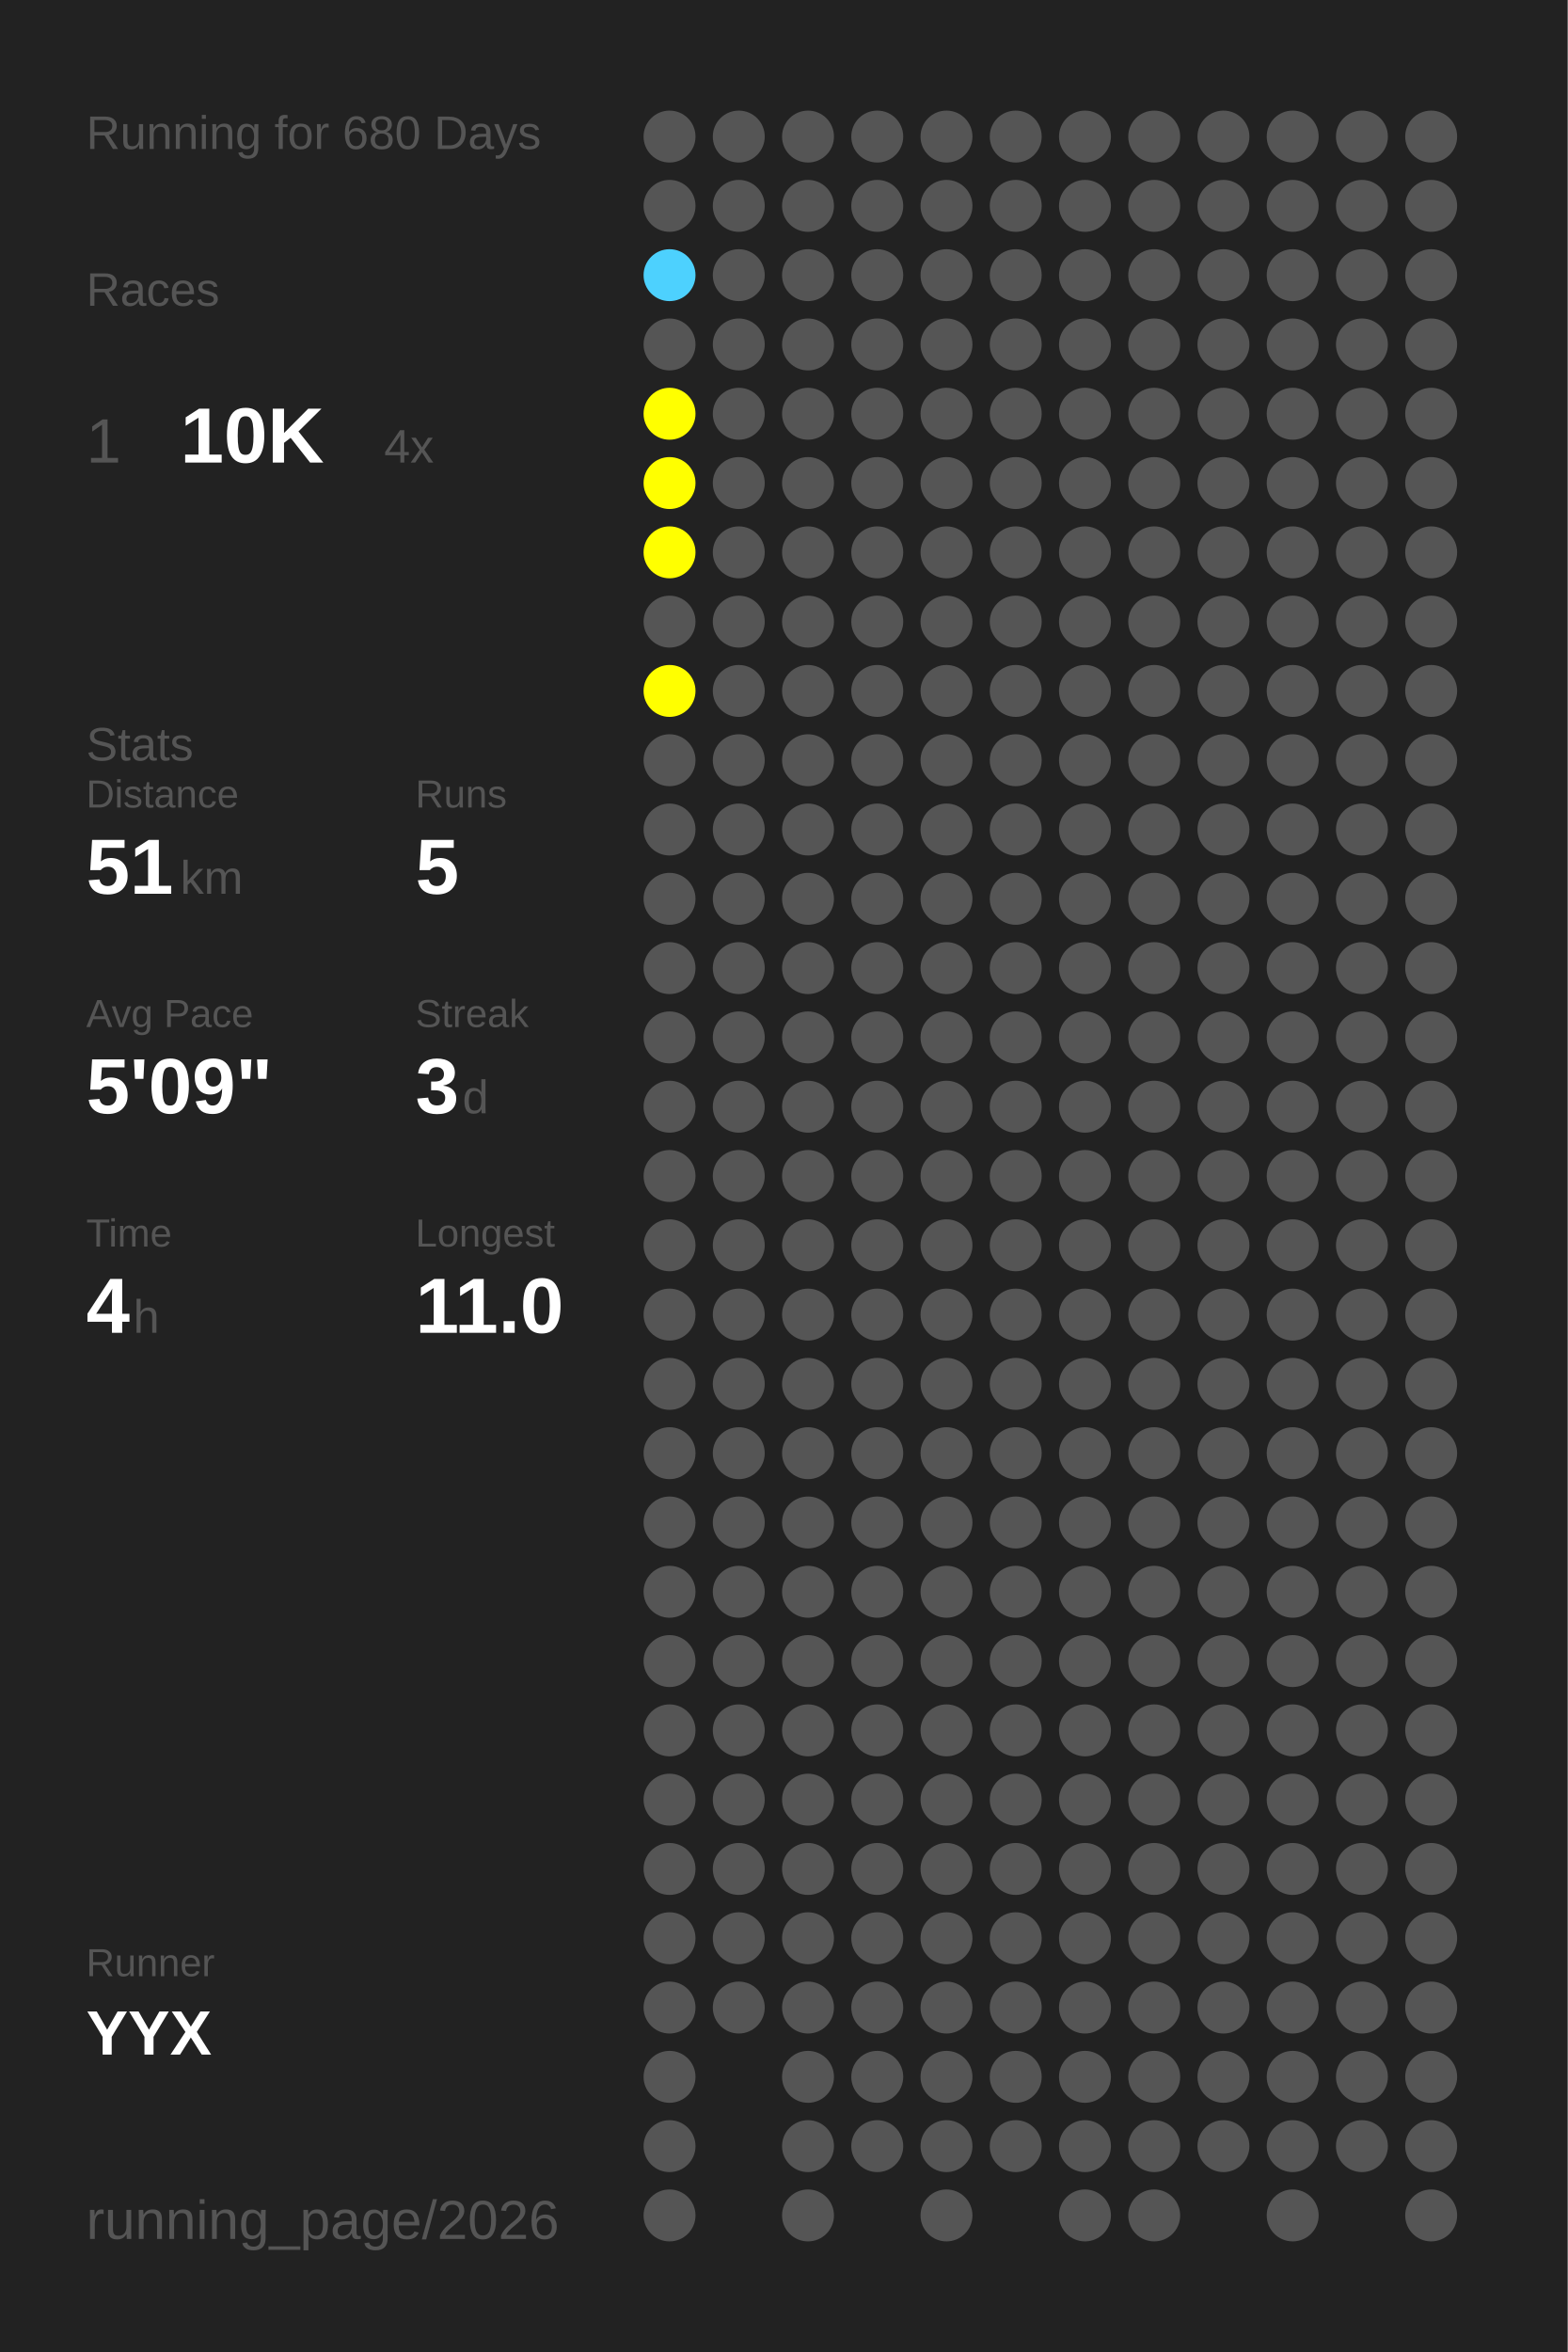
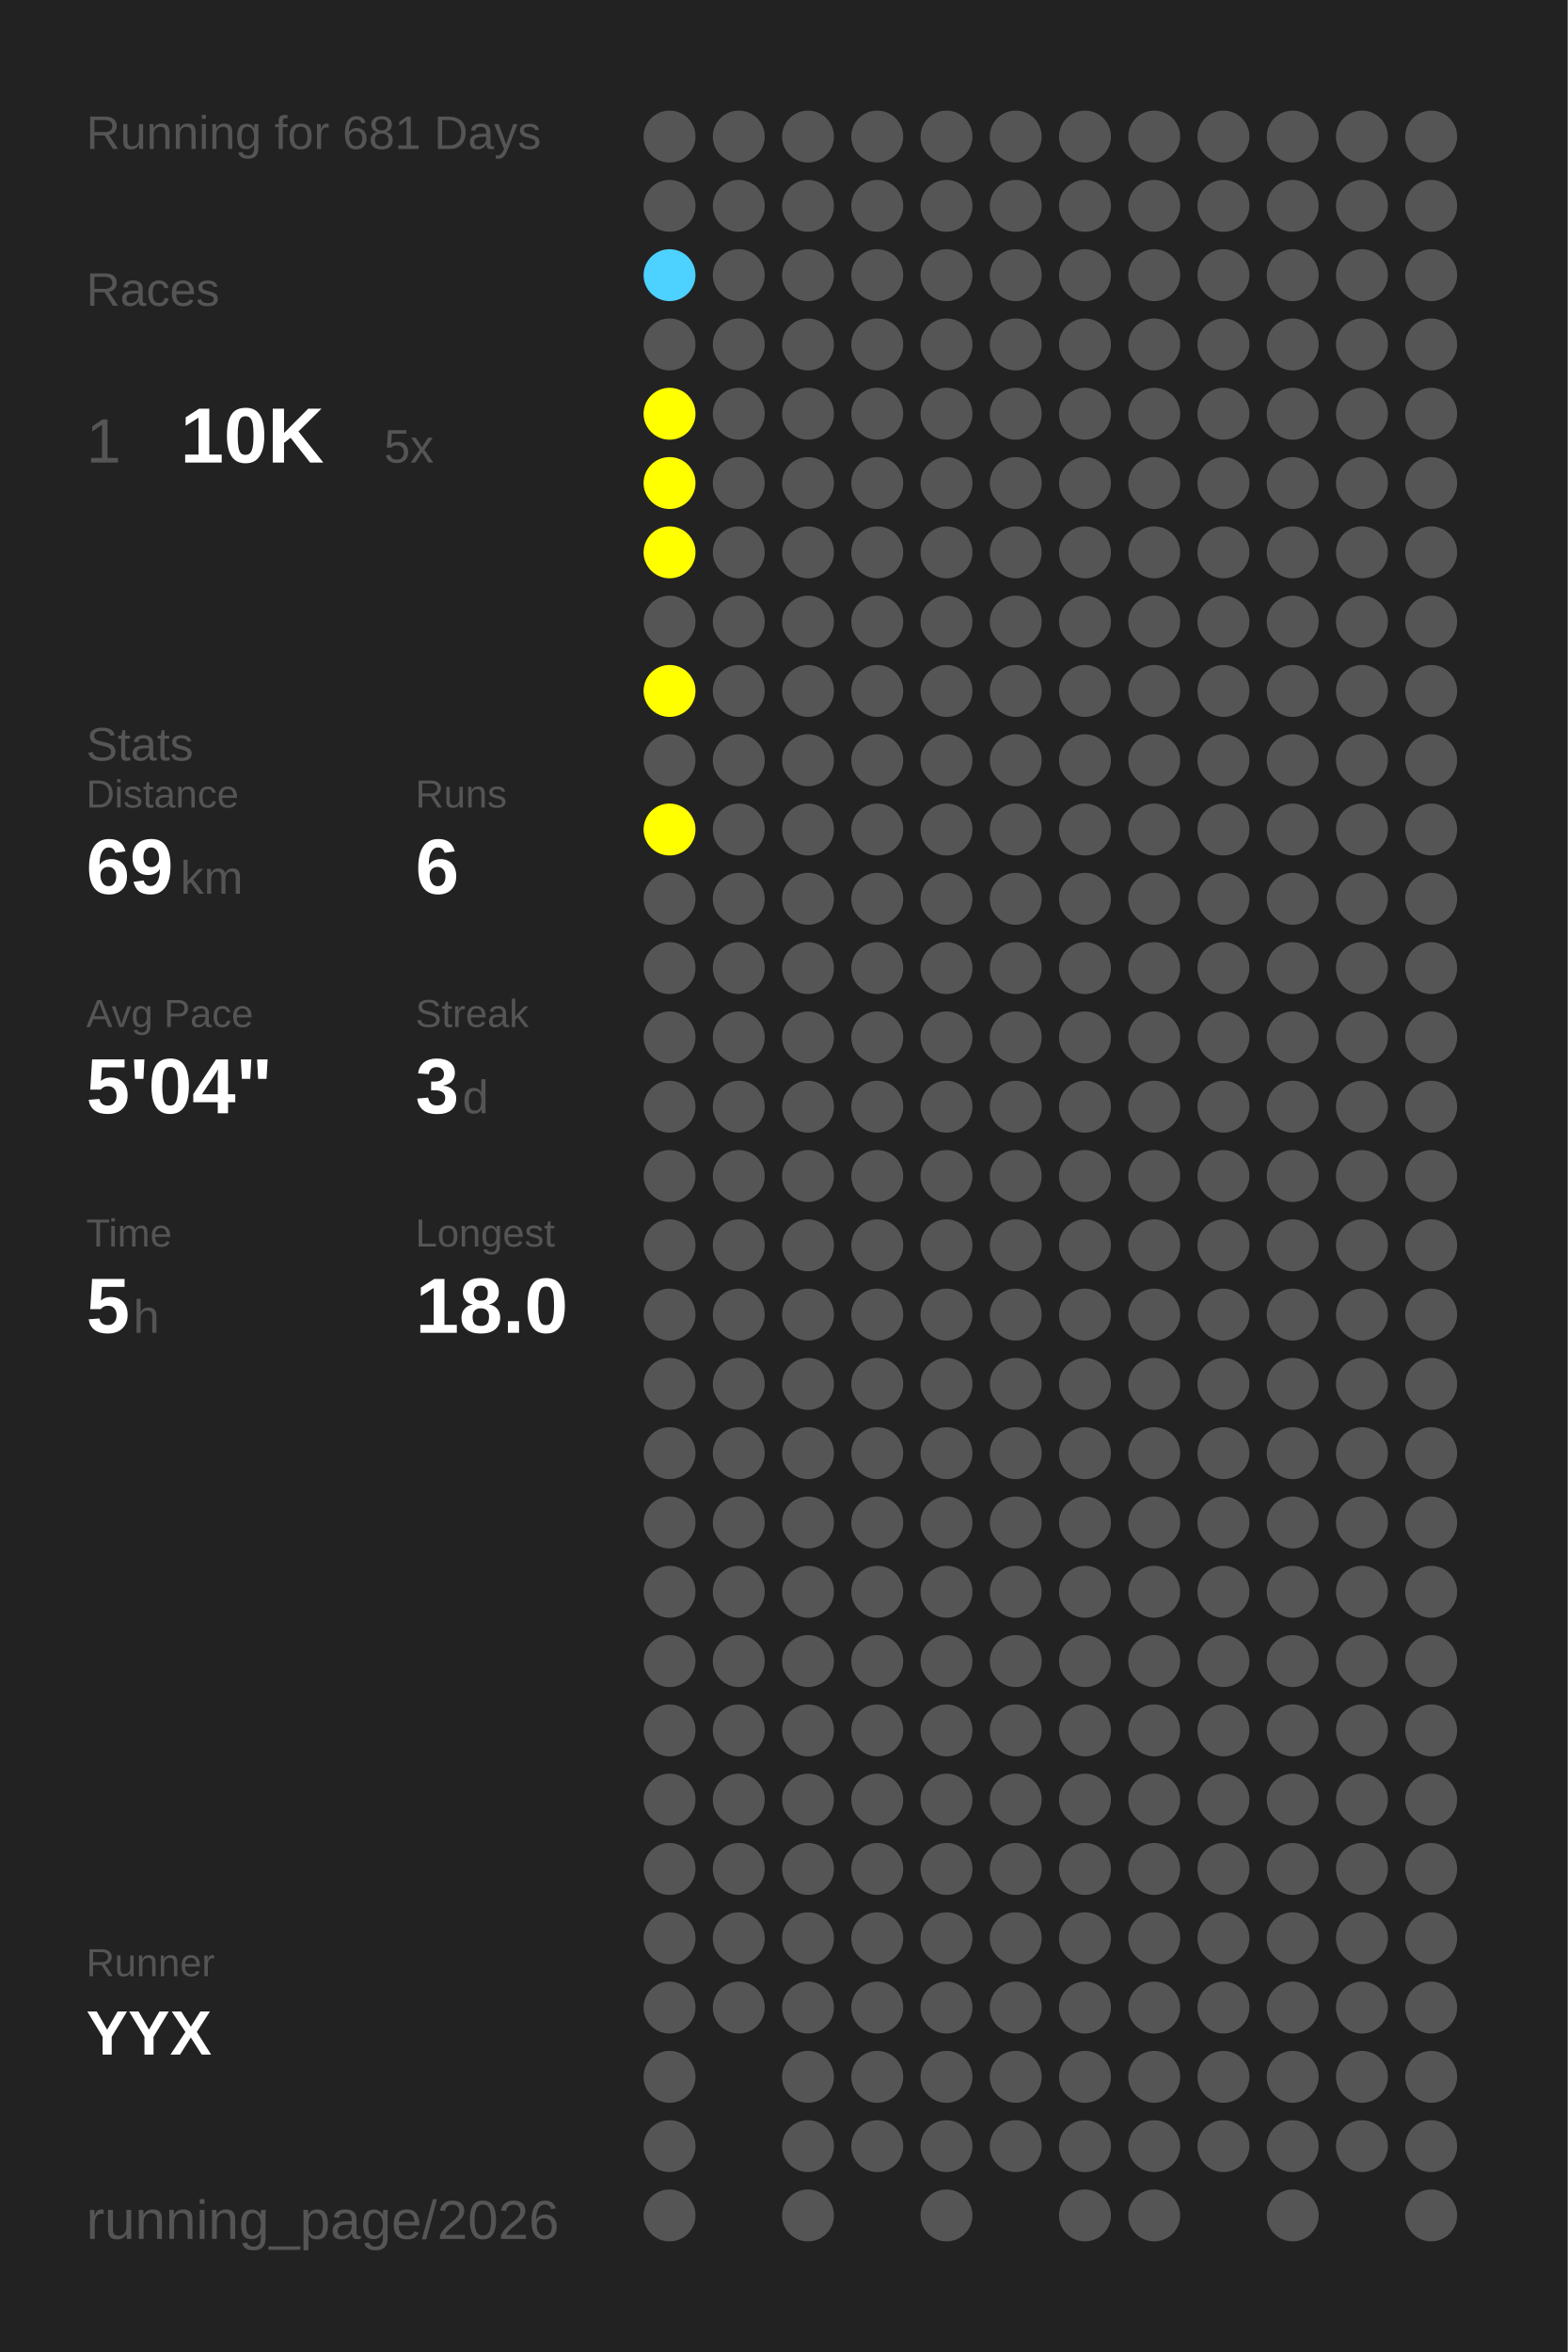
<svg xmlns="http://www.w3.org/2000/svg" baseProfile="full" height="300mm" version="1.1" viewBox="0,0,200,300" width="200mm">
  <defs />
  <rect fill="#222222" height="300" width="200" x="0" y="0" />
-   <text fill="#555555" style="font-size:6px; font-family:Arial;" x="11" y="19">Running for 680 Days</text>
+   <text fill="#555555" style="font-size:6px; font-family:Arial;" x="11" y="19">Running for 681 Days</text>
  <text fill="#555555" style="font-size:6px; font-family:Arial;" x="11" y="39">Races</text>
  <text fill="#555555" style="font-size:8px; font-family:Arial;" x="11" y="59">1</text>
  <text fill="#FFFFFF" style="font-size:10px; font-family:Arial; font-weight:bold;" x="23" y="59">10K</text>
-   <text fill="#555555" style="font-size:6px; font-family:Arial;" x="49" y="59">4x</text>
+   <text fill="#555555" style="font-size:6px; font-family:Arial;" x="49" y="59">5x</text>
  <text fill="#555555" style="font-size:6px; font-family:Arial;" x="11" y="97">Stats</text>
  <text fill="#555555" style="font-size:5px; font-family:Arial;" x="11" y="103">Distance</text>
-   <text fill="#FFFFFF" style="font-size:10px; font-family:Arial; font-weight:bold;" x="11" y="114">51</text>
+   <text fill="#FFFFFF" style="font-size:10px; font-family:Arial; font-weight:bold;" x="11" y="114">69</text>
  <text fill="#555555" style="font-size:6px; font-family:Arial;" x="23" y="114">km</text>
  <text fill="#555555" style="font-size:5px; font-family:Arial;" x="53" y="103">Runs</text>
-   <text fill="#FFFFFF" style="font-size:10px; font-family:Arial; font-weight:bold;" x="53" y="114">5</text>
+   <text fill="#FFFFFF" style="font-size:10px; font-family:Arial; font-weight:bold;" x="53" y="114">6</text>
  <text fill="#555555" style="font-size:5px; font-family:Arial;" x="11" y="131">Avg Pace</text>
-   <text fill="#FFFFFF" style="font-size:10px; font-family:Arial; font-weight:bold;" x="11" y="142">5'09"</text>
+   <text fill="#FFFFFF" style="font-size:10px; font-family:Arial; font-weight:bold;" x="11" y="142">5'04"</text>
  <text fill="#555555" style="font-size:5px; font-family:Arial;" x="53" y="131">Streak</text>
  <text fill="#FFFFFF" style="font-size:10px; font-family:Arial; font-weight:bold;" x="53" y="142">3</text>
  <text fill="#555555" style="font-size:6px; font-family:Arial;" x="59" y="142">d</text>
  <text fill="#555555" style="font-size:5px; font-family:Arial;" x="11" y="159">Time</text>
-   <text fill="#FFFFFF" style="font-size:10px; font-family:Arial; font-weight:bold;" x="11" y="170">4</text>
+   <text fill="#FFFFFF" style="font-size:10px; font-family:Arial; font-weight:bold;" x="11" y="170">5</text>
  <text fill="#555555" style="font-size:6px; font-family:Arial;" x="17" y="170">h</text>
  <text fill="#555555" style="font-size:5px; font-family:Arial;" x="53" y="159">Longest</text>
-   <text fill="#FFFFFF" style="font-size:10px; font-family:Arial; font-weight:bold;" x="53" y="170">11.0</text>
+   <text fill="#FFFFFF" style="font-size:10px; font-family:Arial; font-weight:bold;" x="53" y="170">18.0</text>
  <text fill="#555555" style="font-size:5px; font-family:Arial;" x="11" y="252.065">Runner</text>
  <text fill="#FFFFFF" style="font-size:8px; font-family:Arial; font-weight:bold;" x="11" y="262.065">YYX</text>
  <text fill="#555555" style="font-size:7px; font-family:Arial;" x="11" y="285.581">running_page/2026</text>
  <circle cx="85.417" cy="17.419" fill="#555555" r="3.312" />
  <circle cx="85.417" cy="26.258" fill="#555555" r="3.312" />
  <circle cx="85.417" cy="35.097" fill="#4dd1fe" r="3.312" />
  <circle cx="85.417" cy="43.935" fill="#555555" r="3.312" />
  <circle cx="85.417" cy="52.774" fill="#FFFF00" r="3.312" />
  <circle cx="85.417" cy="61.613" fill="#FFFF00" r="3.312" />
  <circle cx="85.417" cy="70.452" fill="#FFFF00" r="3.312" />
  <circle cx="85.417" cy="79.29" fill="#555555" r="3.312" />
  <circle cx="85.417" cy="88.129" fill="#FFFF00" r="3.312" />
  <circle cx="85.417" cy="96.968" fill="#555555" r="3.312" />
-   <circle cx="85.417" cy="105.806" fill="#555555" r="3.312" />
+   <circle cx="85.417" cy="105.806" fill="#FFFF00" r="3.312" />
  <circle cx="85.417" cy="114.645" fill="#555555" r="3.312" />
  <circle cx="85.417" cy="123.484" fill="#555555" r="3.312" />
  <circle cx="85.417" cy="132.323" fill="#555555" r="3.312" />
  <circle cx="85.417" cy="141.161" fill="#555555" r="3.312" />
  <circle cx="85.417" cy="150" fill="#555555" r="3.312" />
  <circle cx="85.417" cy="158.839" fill="#555555" r="3.312" />
  <circle cx="85.417" cy="167.677" fill="#555555" r="3.312" />
  <circle cx="85.417" cy="176.516" fill="#555555" r="3.312" />
  <circle cx="85.417" cy="185.355" fill="#555555" r="3.312" />
  <circle cx="85.417" cy="194.194" fill="#555555" r="3.312" />
  <circle cx="85.417" cy="203.032" fill="#555555" r="3.312" />
  <circle cx="85.417" cy="211.871" fill="#555555" r="3.312" />
  <circle cx="85.417" cy="220.71" fill="#555555" r="3.312" />
  <circle cx="85.417" cy="229.548" fill="#555555" r="3.312" />
  <circle cx="85.417" cy="238.387" fill="#555555" r="3.312" />
  <circle cx="85.417" cy="247.226" fill="#555555" r="3.312" />
  <circle cx="85.417" cy="256.065" fill="#555555" r="3.312" />
  <circle cx="85.417" cy="264.903" fill="#555555" r="3.312" />
  <circle cx="85.417" cy="273.742" fill="#555555" r="3.312" />
  <circle cx="85.417" cy="282.581" fill="#555555" r="3.312" />
  <circle cx="94.25" cy="17.419" fill="#555555" r="3.312" />
  <circle cx="94.25" cy="26.258" fill="#555555" r="3.312" />
  <circle cx="94.25" cy="35.097" fill="#555555" r="3.312" />
  <circle cx="94.25" cy="43.935" fill="#555555" r="3.312" />
  <circle cx="94.25" cy="52.774" fill="#555555" r="3.312" />
  <circle cx="94.25" cy="61.613" fill="#555555" r="3.312" />
  <circle cx="94.25" cy="70.452" fill="#555555" r="3.312" />
  <circle cx="94.25" cy="79.29" fill="#555555" r="3.312" />
  <circle cx="94.25" cy="88.129" fill="#555555" r="3.312" />
  <circle cx="94.25" cy="96.968" fill="#555555" r="3.312" />
  <circle cx="94.25" cy="105.806" fill="#555555" r="3.312" />
  <circle cx="94.25" cy="114.645" fill="#555555" r="3.312" />
  <circle cx="94.25" cy="123.484" fill="#555555" r="3.312" />
  <circle cx="94.25" cy="132.323" fill="#555555" r="3.312" />
  <circle cx="94.25" cy="141.161" fill="#555555" r="3.312" />
  <circle cx="94.25" cy="150" fill="#555555" r="3.312" />
  <circle cx="94.25" cy="158.839" fill="#555555" r="3.312" />
  <circle cx="94.25" cy="167.677" fill="#555555" r="3.312" />
  <circle cx="94.25" cy="176.516" fill="#555555" r="3.312" />
  <circle cx="94.25" cy="185.355" fill="#555555" r="3.312" />
  <circle cx="94.25" cy="194.194" fill="#555555" r="3.312" />
  <circle cx="94.25" cy="203.032" fill="#555555" r="3.312" />
  <circle cx="94.25" cy="211.871" fill="#555555" r="3.312" />
  <circle cx="94.25" cy="220.71" fill="#555555" r="3.312" />
  <circle cx="94.25" cy="229.548" fill="#555555" r="3.312" />
  <circle cx="94.25" cy="238.387" fill="#555555" r="3.312" />
  <circle cx="94.25" cy="247.226" fill="#555555" r="3.312" />
  <circle cx="94.25" cy="256.065" fill="#555555" r="3.312" />
  <circle cx="103.083" cy="17.419" fill="#555555" r="3.312" />
  <circle cx="103.083" cy="26.258" fill="#555555" r="3.312" />
  <circle cx="103.083" cy="35.097" fill="#555555" r="3.312" />
  <circle cx="103.083" cy="43.935" fill="#555555" r="3.312" />
  <circle cx="103.083" cy="52.774" fill="#555555" r="3.312" />
  <circle cx="103.083" cy="61.613" fill="#555555" r="3.312" />
  <circle cx="103.083" cy="70.452" fill="#555555" r="3.312" />
  <circle cx="103.083" cy="79.29" fill="#555555" r="3.312" />
  <circle cx="103.083" cy="88.129" fill="#555555" r="3.312" />
  <circle cx="103.083" cy="96.968" fill="#555555" r="3.312" />
  <circle cx="103.083" cy="105.806" fill="#555555" r="3.312" />
  <circle cx="103.083" cy="114.645" fill="#555555" r="3.312" />
  <circle cx="103.083" cy="123.484" fill="#555555" r="3.312" />
  <circle cx="103.083" cy="132.323" fill="#555555" r="3.312" />
  <circle cx="103.083" cy="141.161" fill="#555555" r="3.312" />
  <circle cx="103.083" cy="150" fill="#555555" r="3.312" />
  <circle cx="103.083" cy="158.839" fill="#555555" r="3.312" />
  <circle cx="103.083" cy="167.677" fill="#555555" r="3.312" />
  <circle cx="103.083" cy="176.516" fill="#555555" r="3.312" />
  <circle cx="103.083" cy="185.355" fill="#555555" r="3.312" />
  <circle cx="103.083" cy="194.194" fill="#555555" r="3.312" />
  <circle cx="103.083" cy="203.032" fill="#555555" r="3.312" />
  <circle cx="103.083" cy="211.871" fill="#555555" r="3.312" />
  <circle cx="103.083" cy="220.71" fill="#555555" r="3.312" />
  <circle cx="103.083" cy="229.548" fill="#555555" r="3.312" />
  <circle cx="103.083" cy="238.387" fill="#555555" r="3.312" />
  <circle cx="103.083" cy="247.226" fill="#555555" r="3.312" />
  <circle cx="103.083" cy="256.065" fill="#555555" r="3.312" />
  <circle cx="103.083" cy="264.903" fill="#555555" r="3.312" />
  <circle cx="103.083" cy="273.742" fill="#555555" r="3.312" />
  <circle cx="103.083" cy="282.581" fill="#555555" r="3.312" />
  <circle cx="111.917" cy="17.419" fill="#555555" r="3.312" />
  <circle cx="111.917" cy="26.258" fill="#555555" r="3.312" />
  <circle cx="111.917" cy="35.097" fill="#555555" r="3.312" />
  <circle cx="111.917" cy="43.935" fill="#555555" r="3.312" />
  <circle cx="111.917" cy="52.774" fill="#555555" r="3.312" />
  <circle cx="111.917" cy="61.613" fill="#555555" r="3.312" />
  <circle cx="111.917" cy="70.452" fill="#555555" r="3.312" />
  <circle cx="111.917" cy="79.29" fill="#555555" r="3.312" />
  <circle cx="111.917" cy="88.129" fill="#555555" r="3.312" />
  <circle cx="111.917" cy="96.968" fill="#555555" r="3.312" />
  <circle cx="111.917" cy="105.806" fill="#555555" r="3.312" />
  <circle cx="111.917" cy="114.645" fill="#555555" r="3.312" />
  <circle cx="111.917" cy="123.484" fill="#555555" r="3.312" />
  <circle cx="111.917" cy="132.323" fill="#555555" r="3.312" />
  <circle cx="111.917" cy="141.161" fill="#555555" r="3.312" />
  <circle cx="111.917" cy="150" fill="#555555" r="3.312" />
  <circle cx="111.917" cy="158.839" fill="#555555" r="3.312" />
  <circle cx="111.917" cy="167.677" fill="#555555" r="3.312" />
  <circle cx="111.917" cy="176.516" fill="#555555" r="3.312" />
  <circle cx="111.917" cy="185.355" fill="#555555" r="3.312" />
  <circle cx="111.917" cy="194.194" fill="#555555" r="3.312" />
  <circle cx="111.917" cy="203.032" fill="#555555" r="3.312" />
  <circle cx="111.917" cy="211.871" fill="#555555" r="3.312" />
  <circle cx="111.917" cy="220.71" fill="#555555" r="3.312" />
  <circle cx="111.917" cy="229.548" fill="#555555" r="3.312" />
  <circle cx="111.917" cy="238.387" fill="#555555" r="3.312" />
  <circle cx="111.917" cy="247.226" fill="#555555" r="3.312" />
  <circle cx="111.917" cy="256.065" fill="#555555" r="3.312" />
  <circle cx="111.917" cy="264.903" fill="#555555" r="3.312" />
  <circle cx="111.917" cy="273.742" fill="#555555" r="3.312" />
  <circle cx="120.75" cy="17.419" fill="#555555" r="3.312" />
  <circle cx="120.75" cy="26.258" fill="#555555" r="3.312" />
  <circle cx="120.75" cy="35.097" fill="#555555" r="3.312" />
  <circle cx="120.75" cy="43.935" fill="#555555" r="3.312" />
  <circle cx="120.75" cy="52.774" fill="#555555" r="3.312" />
  <circle cx="120.75" cy="61.613" fill="#555555" r="3.312" />
  <circle cx="120.75" cy="70.452" fill="#555555" r="3.312" />
  <circle cx="120.75" cy="79.29" fill="#555555" r="3.312" />
  <circle cx="120.75" cy="88.129" fill="#555555" r="3.312" />
  <circle cx="120.75" cy="96.968" fill="#555555" r="3.312" />
  <circle cx="120.75" cy="105.806" fill="#555555" r="3.312" />
  <circle cx="120.75" cy="114.645" fill="#555555" r="3.312" />
  <circle cx="120.75" cy="123.484" fill="#555555" r="3.312" />
  <circle cx="120.75" cy="132.323" fill="#555555" r="3.312" />
  <circle cx="120.75" cy="141.161" fill="#555555" r="3.312" />
  <circle cx="120.75" cy="150" fill="#555555" r="3.312" />
  <circle cx="120.75" cy="158.839" fill="#555555" r="3.312" />
  <circle cx="120.75" cy="167.677" fill="#555555" r="3.312" />
  <circle cx="120.75" cy="176.516" fill="#555555" r="3.312" />
  <circle cx="120.75" cy="185.355" fill="#555555" r="3.312" />
  <circle cx="120.75" cy="194.194" fill="#555555" r="3.312" />
  <circle cx="120.75" cy="203.032" fill="#555555" r="3.312" />
  <circle cx="120.75" cy="211.871" fill="#555555" r="3.312" />
  <circle cx="120.75" cy="220.71" fill="#555555" r="3.312" />
  <circle cx="120.75" cy="229.548" fill="#555555" r="3.312" />
  <circle cx="120.75" cy="238.387" fill="#555555" r="3.312" />
  <circle cx="120.75" cy="247.226" fill="#555555" r="3.312" />
  <circle cx="120.75" cy="256.065" fill="#555555" r="3.312" />
  <circle cx="120.75" cy="264.903" fill="#555555" r="3.312" />
  <circle cx="120.75" cy="273.742" fill="#555555" r="3.312" />
  <circle cx="120.75" cy="282.581" fill="#555555" r="3.312" />
  <circle cx="129.583" cy="17.419" fill="#555555" r="3.312" />
  <circle cx="129.583" cy="26.258" fill="#555555" r="3.312" />
  <circle cx="129.583" cy="35.097" fill="#555555" r="3.312" />
  <circle cx="129.583" cy="43.935" fill="#555555" r="3.312" />
  <circle cx="129.583" cy="52.774" fill="#555555" r="3.312" />
  <circle cx="129.583" cy="61.613" fill="#555555" r="3.312" />
  <circle cx="129.583" cy="70.452" fill="#555555" r="3.312" />
  <circle cx="129.583" cy="79.29" fill="#555555" r="3.312" />
  <circle cx="129.583" cy="88.129" fill="#555555" r="3.312" />
  <circle cx="129.583" cy="96.968" fill="#555555" r="3.312" />
  <circle cx="129.583" cy="105.806" fill="#555555" r="3.312" />
  <circle cx="129.583" cy="114.645" fill="#555555" r="3.312" />
  <circle cx="129.583" cy="123.484" fill="#555555" r="3.312" />
  <circle cx="129.583" cy="132.323" fill="#555555" r="3.312" />
  <circle cx="129.583" cy="141.161" fill="#555555" r="3.312" />
  <circle cx="129.583" cy="150" fill="#555555" r="3.312" />
  <circle cx="129.583" cy="158.839" fill="#555555" r="3.312" />
  <circle cx="129.583" cy="167.677" fill="#555555" r="3.312" />
  <circle cx="129.583" cy="176.516" fill="#555555" r="3.312" />
  <circle cx="129.583" cy="185.355" fill="#555555" r="3.312" />
  <circle cx="129.583" cy="194.194" fill="#555555" r="3.312" />
  <circle cx="129.583" cy="203.032" fill="#555555" r="3.312" />
  <circle cx="129.583" cy="211.871" fill="#555555" r="3.312" />
  <circle cx="129.583" cy="220.71" fill="#555555" r="3.312" />
  <circle cx="129.583" cy="229.548" fill="#555555" r="3.312" />
  <circle cx="129.583" cy="238.387" fill="#555555" r="3.312" />
  <circle cx="129.583" cy="247.226" fill="#555555" r="3.312" />
  <circle cx="129.583" cy="256.065" fill="#555555" r="3.312" />
  <circle cx="129.583" cy="264.903" fill="#555555" r="3.312" />
  <circle cx="129.583" cy="273.742" fill="#555555" r="3.312" />
  <circle cx="138.417" cy="17.419" fill="#555555" r="3.312" />
  <circle cx="138.417" cy="26.258" fill="#555555" r="3.312" />
  <circle cx="138.417" cy="35.097" fill="#555555" r="3.312" />
  <circle cx="138.417" cy="43.935" fill="#555555" r="3.312" />
  <circle cx="138.417" cy="52.774" fill="#555555" r="3.312" />
  <circle cx="138.417" cy="61.613" fill="#555555" r="3.312" />
  <circle cx="138.417" cy="70.452" fill="#555555" r="3.312" />
  <circle cx="138.417" cy="79.29" fill="#555555" r="3.312" />
  <circle cx="138.417" cy="88.129" fill="#555555" r="3.312" />
  <circle cx="138.417" cy="96.968" fill="#555555" r="3.312" />
  <circle cx="138.417" cy="105.806" fill="#555555" r="3.312" />
  <circle cx="138.417" cy="114.645" fill="#555555" r="3.312" />
  <circle cx="138.417" cy="123.484" fill="#555555" r="3.312" />
  <circle cx="138.417" cy="132.323" fill="#555555" r="3.312" />
  <circle cx="138.417" cy="141.161" fill="#555555" r="3.312" />
  <circle cx="138.417" cy="150" fill="#555555" r="3.312" />
  <circle cx="138.417" cy="158.839" fill="#555555" r="3.312" />
  <circle cx="138.417" cy="167.677" fill="#555555" r="3.312" />
  <circle cx="138.417" cy="176.516" fill="#555555" r="3.312" />
  <circle cx="138.417" cy="185.355" fill="#555555" r="3.312" />
  <circle cx="138.417" cy="194.194" fill="#555555" r="3.312" />
  <circle cx="138.417" cy="203.032" fill="#555555" r="3.312" />
  <circle cx="138.417" cy="211.871" fill="#555555" r="3.312" />
  <circle cx="138.417" cy="220.71" fill="#555555" r="3.312" />
  <circle cx="138.417" cy="229.548" fill="#555555" r="3.312" />
  <circle cx="138.417" cy="238.387" fill="#555555" r="3.312" />
  <circle cx="138.417" cy="247.226" fill="#555555" r="3.312" />
  <circle cx="138.417" cy="256.065" fill="#555555" r="3.312" />
  <circle cx="138.417" cy="264.903" fill="#555555" r="3.312" />
  <circle cx="138.417" cy="273.742" fill="#555555" r="3.312" />
  <circle cx="138.417" cy="282.581" fill="#555555" r="3.312" />
  <circle cx="147.25" cy="17.419" fill="#555555" r="3.312" />
  <circle cx="147.25" cy="26.258" fill="#555555" r="3.312" />
  <circle cx="147.25" cy="35.097" fill="#555555" r="3.312" />
  <circle cx="147.25" cy="43.935" fill="#555555" r="3.312" />
  <circle cx="147.25" cy="52.774" fill="#555555" r="3.312" />
  <circle cx="147.25" cy="61.613" fill="#555555" r="3.312" />
  <circle cx="147.25" cy="70.452" fill="#555555" r="3.312" />
  <circle cx="147.25" cy="79.29" fill="#555555" r="3.312" />
  <circle cx="147.25" cy="88.129" fill="#555555" r="3.312" />
  <circle cx="147.25" cy="96.968" fill="#555555" r="3.312" />
  <circle cx="147.25" cy="105.806" fill="#555555" r="3.312" />
  <circle cx="147.25" cy="114.645" fill="#555555" r="3.312" />
  <circle cx="147.25" cy="123.484" fill="#555555" r="3.312" />
  <circle cx="147.25" cy="132.323" fill="#555555" r="3.312" />
  <circle cx="147.25" cy="141.161" fill="#555555" r="3.312" />
  <circle cx="147.25" cy="150" fill="#555555" r="3.312" />
  <circle cx="147.25" cy="158.839" fill="#555555" r="3.312" />
  <circle cx="147.25" cy="167.677" fill="#555555" r="3.312" />
  <circle cx="147.25" cy="176.516" fill="#555555" r="3.312" />
  <circle cx="147.25" cy="185.355" fill="#555555" r="3.312" />
  <circle cx="147.25" cy="194.194" fill="#555555" r="3.312" />
  <circle cx="147.25" cy="203.032" fill="#555555" r="3.312" />
  <circle cx="147.25" cy="211.871" fill="#555555" r="3.312" />
  <circle cx="147.25" cy="220.71" fill="#555555" r="3.312" />
  <circle cx="147.25" cy="229.548" fill="#555555" r="3.312" />
  <circle cx="147.25" cy="238.387" fill="#555555" r="3.312" />
  <circle cx="147.25" cy="247.226" fill="#555555" r="3.312" />
  <circle cx="147.25" cy="256.065" fill="#555555" r="3.312" />
  <circle cx="147.25" cy="264.903" fill="#555555" r="3.312" />
  <circle cx="147.25" cy="273.742" fill="#555555" r="3.312" />
  <circle cx="147.25" cy="282.581" fill="#555555" r="3.312" />
  <circle cx="156.083" cy="17.419" fill="#555555" r="3.312" />
  <circle cx="156.083" cy="26.258" fill="#555555" r="3.312" />
  <circle cx="156.083" cy="35.097" fill="#555555" r="3.312" />
  <circle cx="156.083" cy="43.935" fill="#555555" r="3.312" />
  <circle cx="156.083" cy="52.774" fill="#555555" r="3.312" />
  <circle cx="156.083" cy="61.613" fill="#555555" r="3.312" />
  <circle cx="156.083" cy="70.452" fill="#555555" r="3.312" />
  <circle cx="156.083" cy="79.29" fill="#555555" r="3.312" />
  <circle cx="156.083" cy="88.129" fill="#555555" r="3.312" />
  <circle cx="156.083" cy="96.968" fill="#555555" r="3.312" />
  <circle cx="156.083" cy="105.806" fill="#555555" r="3.312" />
  <circle cx="156.083" cy="114.645" fill="#555555" r="3.312" />
  <circle cx="156.083" cy="123.484" fill="#555555" r="3.312" />
  <circle cx="156.083" cy="132.323" fill="#555555" r="3.312" />
  <circle cx="156.083" cy="141.161" fill="#555555" r="3.312" />
  <circle cx="156.083" cy="150" fill="#555555" r="3.312" />
  <circle cx="156.083" cy="158.839" fill="#555555" r="3.312" />
  <circle cx="156.083" cy="167.677" fill="#555555" r="3.312" />
  <circle cx="156.083" cy="176.516" fill="#555555" r="3.312" />
  <circle cx="156.083" cy="185.355" fill="#555555" r="3.312" />
  <circle cx="156.083" cy="194.194" fill="#555555" r="3.312" />
  <circle cx="156.083" cy="203.032" fill="#555555" r="3.312" />
  <circle cx="156.083" cy="211.871" fill="#555555" r="3.312" />
  <circle cx="156.083" cy="220.71" fill="#555555" r="3.312" />
  <circle cx="156.083" cy="229.548" fill="#555555" r="3.312" />
  <circle cx="156.083" cy="238.387" fill="#555555" r="3.312" />
  <circle cx="156.083" cy="247.226" fill="#555555" r="3.312" />
  <circle cx="156.083" cy="256.065" fill="#555555" r="3.312" />
  <circle cx="156.083" cy="264.903" fill="#555555" r="3.312" />
  <circle cx="156.083" cy="273.742" fill="#555555" r="3.312" />
  <circle cx="164.917" cy="17.419" fill="#555555" r="3.312" />
  <circle cx="164.917" cy="26.258" fill="#555555" r="3.312" />
  <circle cx="164.917" cy="35.097" fill="#555555" r="3.312" />
  <circle cx="164.917" cy="43.935" fill="#555555" r="3.312" />
  <circle cx="164.917" cy="52.774" fill="#555555" r="3.312" />
  <circle cx="164.917" cy="61.613" fill="#555555" r="3.312" />
  <circle cx="164.917" cy="70.452" fill="#555555" r="3.312" />
  <circle cx="164.917" cy="79.29" fill="#555555" r="3.312" />
  <circle cx="164.917" cy="88.129" fill="#555555" r="3.312" />
  <circle cx="164.917" cy="96.968" fill="#555555" r="3.312" />
  <circle cx="164.917" cy="105.806" fill="#555555" r="3.312" />
  <circle cx="164.917" cy="114.645" fill="#555555" r="3.312" />
  <circle cx="164.917" cy="123.484" fill="#555555" r="3.312" />
  <circle cx="164.917" cy="132.323" fill="#555555" r="3.312" />
  <circle cx="164.917" cy="141.161" fill="#555555" r="3.312" />
  <circle cx="164.917" cy="150" fill="#555555" r="3.312" />
  <circle cx="164.917" cy="158.839" fill="#555555" r="3.312" />
  <circle cx="164.917" cy="167.677" fill="#555555" r="3.312" />
  <circle cx="164.917" cy="176.516" fill="#555555" r="3.312" />
  <circle cx="164.917" cy="185.355" fill="#555555" r="3.312" />
  <circle cx="164.917" cy="194.194" fill="#555555" r="3.312" />
  <circle cx="164.917" cy="203.032" fill="#555555" r="3.312" />
  <circle cx="164.917" cy="211.871" fill="#555555" r="3.312" />
  <circle cx="164.917" cy="220.71" fill="#555555" r="3.312" />
  <circle cx="164.917" cy="229.548" fill="#555555" r="3.312" />
  <circle cx="164.917" cy="238.387" fill="#555555" r="3.312" />
  <circle cx="164.917" cy="247.226" fill="#555555" r="3.312" />
  <circle cx="164.917" cy="256.065" fill="#555555" r="3.312" />
  <circle cx="164.917" cy="264.903" fill="#555555" r="3.312" />
  <circle cx="164.917" cy="273.742" fill="#555555" r="3.312" />
  <circle cx="164.917" cy="282.581" fill="#555555" r="3.312" />
  <circle cx="173.75" cy="17.419" fill="#555555" r="3.312" />
  <circle cx="173.75" cy="26.258" fill="#555555" r="3.312" />
  <circle cx="173.75" cy="35.097" fill="#555555" r="3.312" />
  <circle cx="173.75" cy="43.935" fill="#555555" r="3.312" />
  <circle cx="173.75" cy="52.774" fill="#555555" r="3.312" />
  <circle cx="173.75" cy="61.613" fill="#555555" r="3.312" />
  <circle cx="173.75" cy="70.452" fill="#555555" r="3.312" />
  <circle cx="173.75" cy="79.29" fill="#555555" r="3.312" />
  <circle cx="173.75" cy="88.129" fill="#555555" r="3.312" />
  <circle cx="173.75" cy="96.968" fill="#555555" r="3.312" />
  <circle cx="173.75" cy="105.806" fill="#555555" r="3.312" />
  <circle cx="173.75" cy="114.645" fill="#555555" r="3.312" />
  <circle cx="173.75" cy="123.484" fill="#555555" r="3.312" />
  <circle cx="173.75" cy="132.323" fill="#555555" r="3.312" />
  <circle cx="173.75" cy="141.161" fill="#555555" r="3.312" />
  <circle cx="173.75" cy="150" fill="#555555" r="3.312" />
  <circle cx="173.75" cy="158.839" fill="#555555" r="3.312" />
  <circle cx="173.75" cy="167.677" fill="#555555" r="3.312" />
  <circle cx="173.75" cy="176.516" fill="#555555" r="3.312" />
  <circle cx="173.75" cy="185.355" fill="#555555" r="3.312" />
  <circle cx="173.75" cy="194.194" fill="#555555" r="3.312" />
  <circle cx="173.75" cy="203.032" fill="#555555" r="3.312" />
  <circle cx="173.75" cy="211.871" fill="#555555" r="3.312" />
  <circle cx="173.75" cy="220.71" fill="#555555" r="3.312" />
  <circle cx="173.75" cy="229.548" fill="#555555" r="3.312" />
  <circle cx="173.75" cy="238.387" fill="#555555" r="3.312" />
  <circle cx="173.75" cy="247.226" fill="#555555" r="3.312" />
  <circle cx="173.75" cy="256.065" fill="#555555" r="3.312" />
  <circle cx="173.75" cy="264.903" fill="#555555" r="3.312" />
  <circle cx="173.75" cy="273.742" fill="#555555" r="3.312" />
  <circle cx="182.583" cy="17.419" fill="#555555" r="3.312" />
  <circle cx="182.583" cy="26.258" fill="#555555" r="3.312" />
  <circle cx="182.583" cy="35.097" fill="#555555" r="3.312" />
  <circle cx="182.583" cy="43.935" fill="#555555" r="3.312" />
  <circle cx="182.583" cy="52.774" fill="#555555" r="3.312" />
  <circle cx="182.583" cy="61.613" fill="#555555" r="3.312" />
  <circle cx="182.583" cy="70.452" fill="#555555" r="3.312" />
  <circle cx="182.583" cy="79.29" fill="#555555" r="3.312" />
  <circle cx="182.583" cy="88.129" fill="#555555" r="3.312" />
  <circle cx="182.583" cy="96.968" fill="#555555" r="3.312" />
  <circle cx="182.583" cy="105.806" fill="#555555" r="3.312" />
  <circle cx="182.583" cy="114.645" fill="#555555" r="3.312" />
  <circle cx="182.583" cy="123.484" fill="#555555" r="3.312" />
  <circle cx="182.583" cy="132.323" fill="#555555" r="3.312" />
  <circle cx="182.583" cy="141.161" fill="#555555" r="3.312" />
  <circle cx="182.583" cy="150" fill="#555555" r="3.312" />
  <circle cx="182.583" cy="158.839" fill="#555555" r="3.312" />
  <circle cx="182.583" cy="167.677" fill="#555555" r="3.312" />
  <circle cx="182.583" cy="176.516" fill="#555555" r="3.312" />
  <circle cx="182.583" cy="185.355" fill="#555555" r="3.312" />
  <circle cx="182.583" cy="194.194" fill="#555555" r="3.312" />
  <circle cx="182.583" cy="203.032" fill="#555555" r="3.312" />
  <circle cx="182.583" cy="211.871" fill="#555555" r="3.312" />
  <circle cx="182.583" cy="220.71" fill="#555555" r="3.312" />
  <circle cx="182.583" cy="229.548" fill="#555555" r="3.312" />
  <circle cx="182.583" cy="238.387" fill="#555555" r="3.312" />
  <circle cx="182.583" cy="247.226" fill="#555555" r="3.312" />
  <circle cx="182.583" cy="256.065" fill="#555555" r="3.312" />
  <circle cx="182.583" cy="264.903" fill="#555555" r="3.312" />
  <circle cx="182.583" cy="273.742" fill="#555555" r="3.312" />
  <circle cx="182.583" cy="282.581" fill="#555555" r="3.312" />
</svg>
